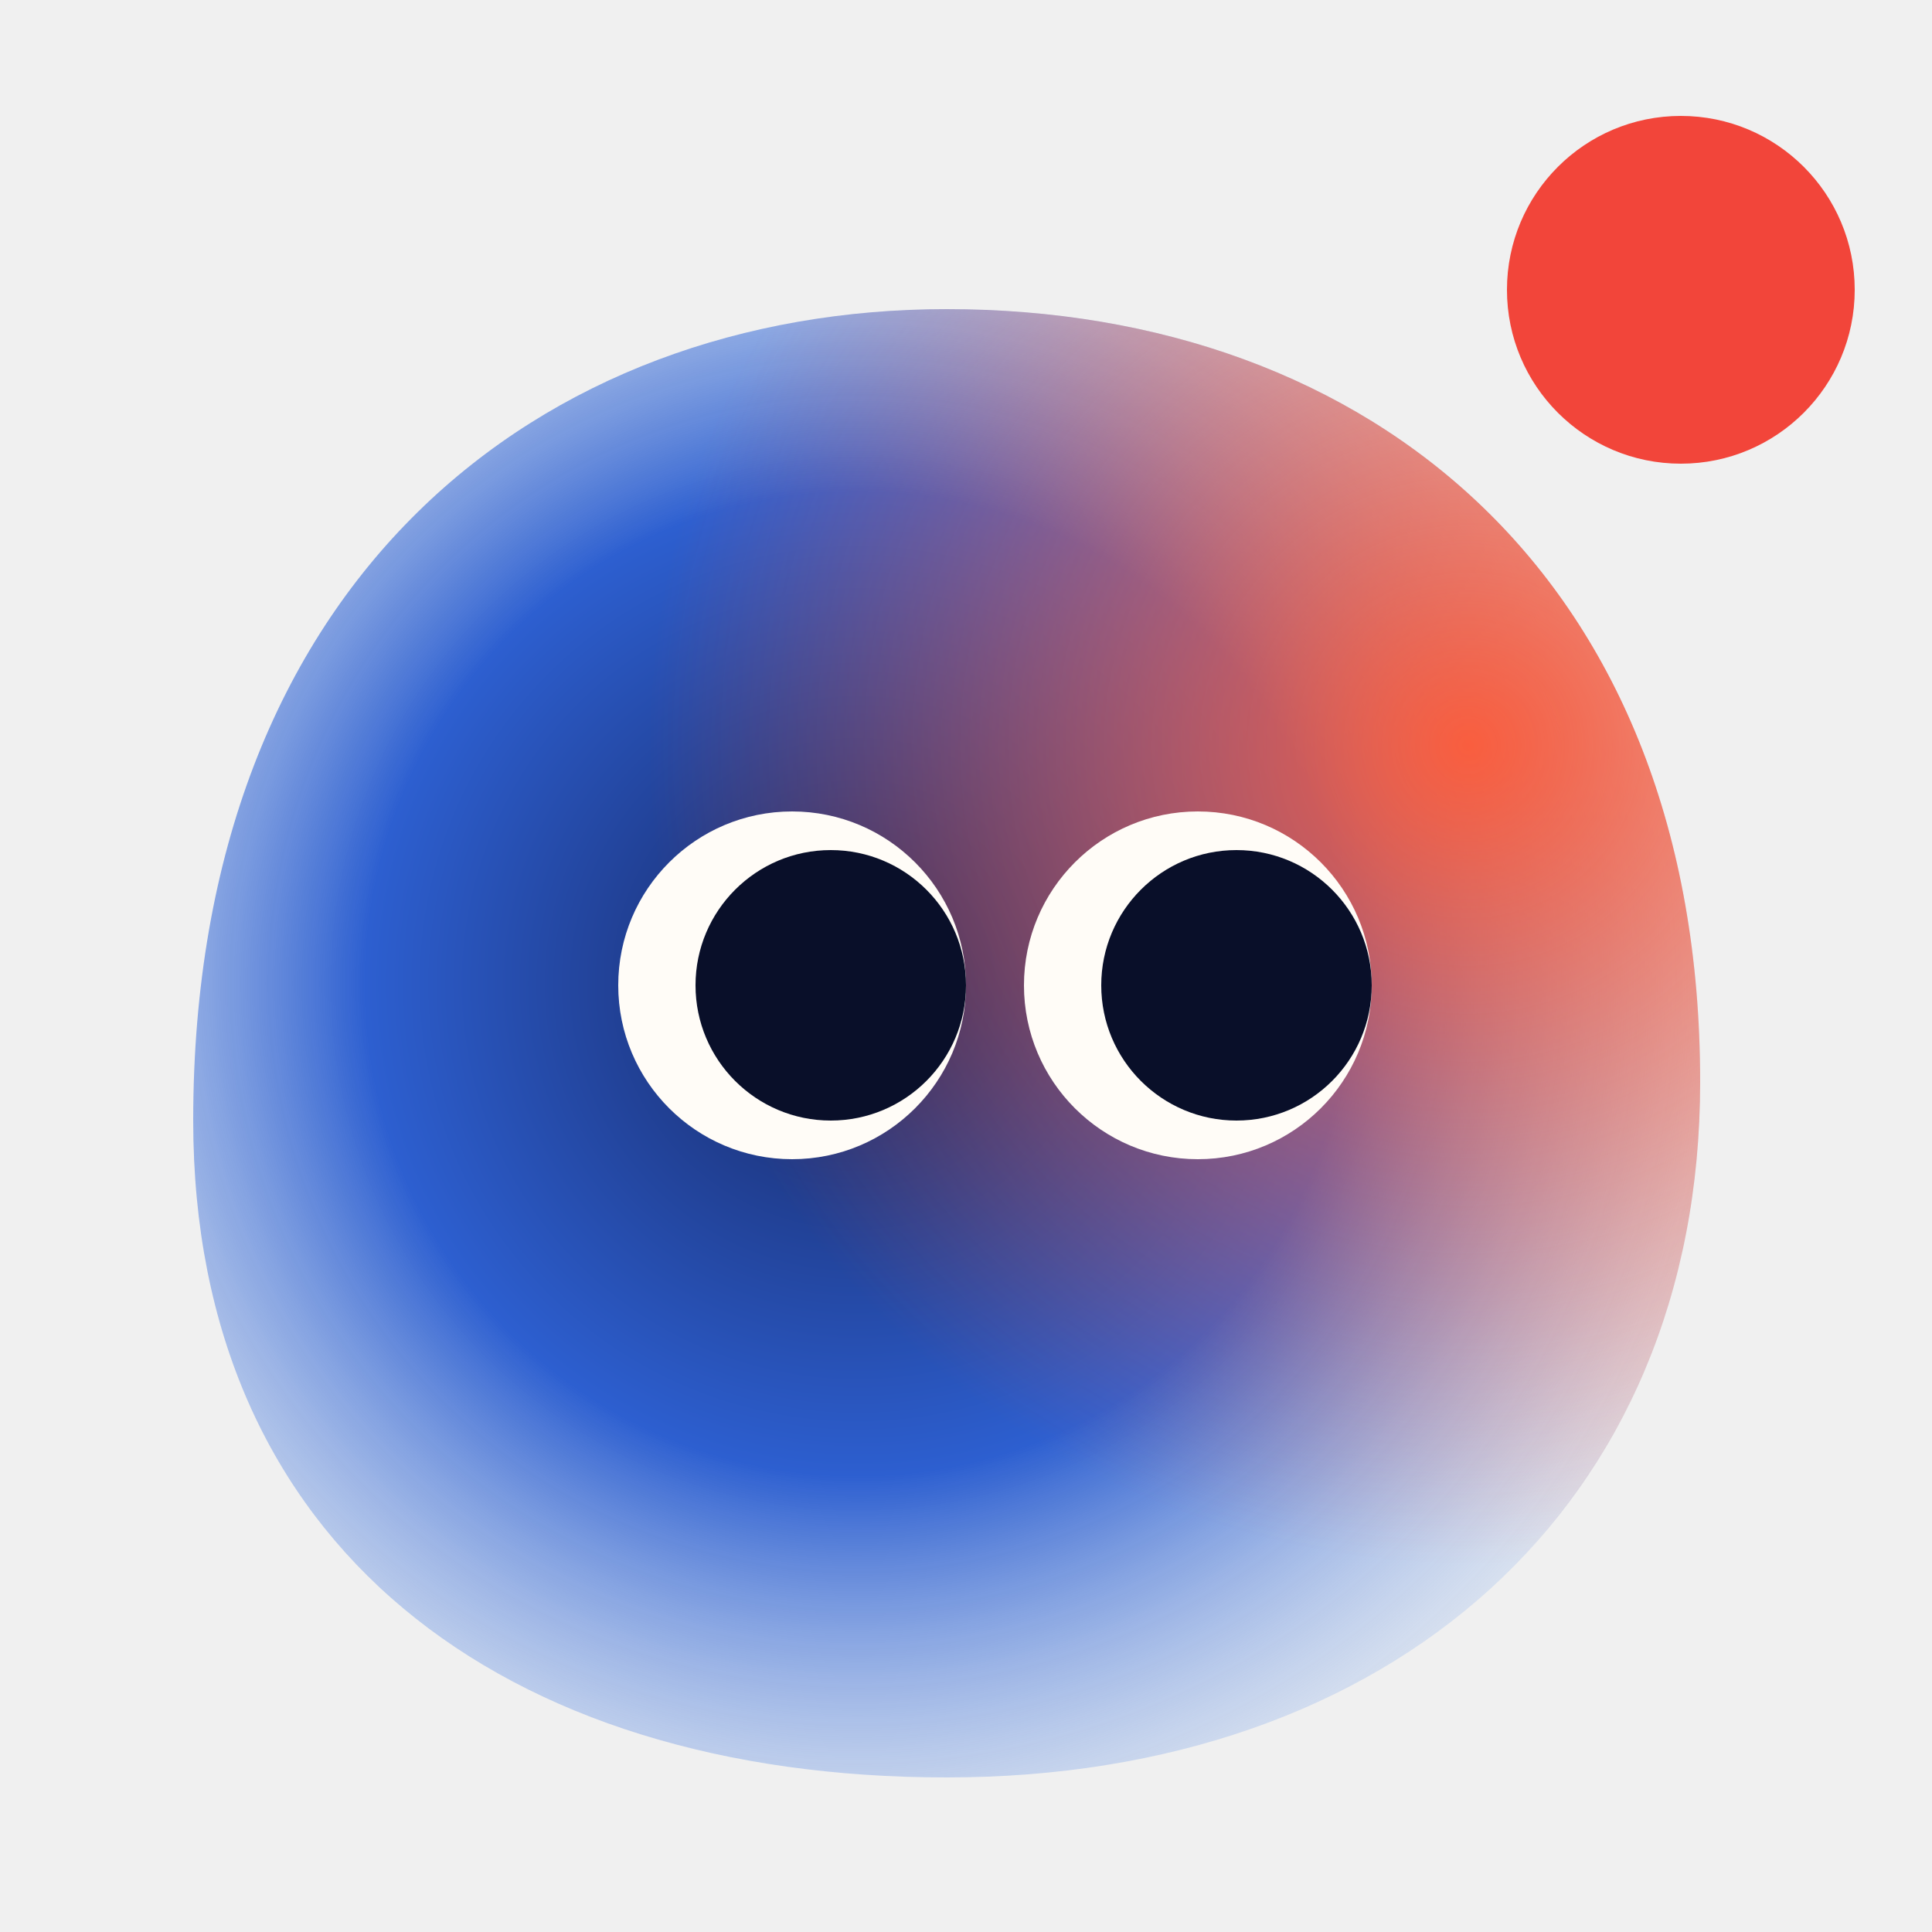
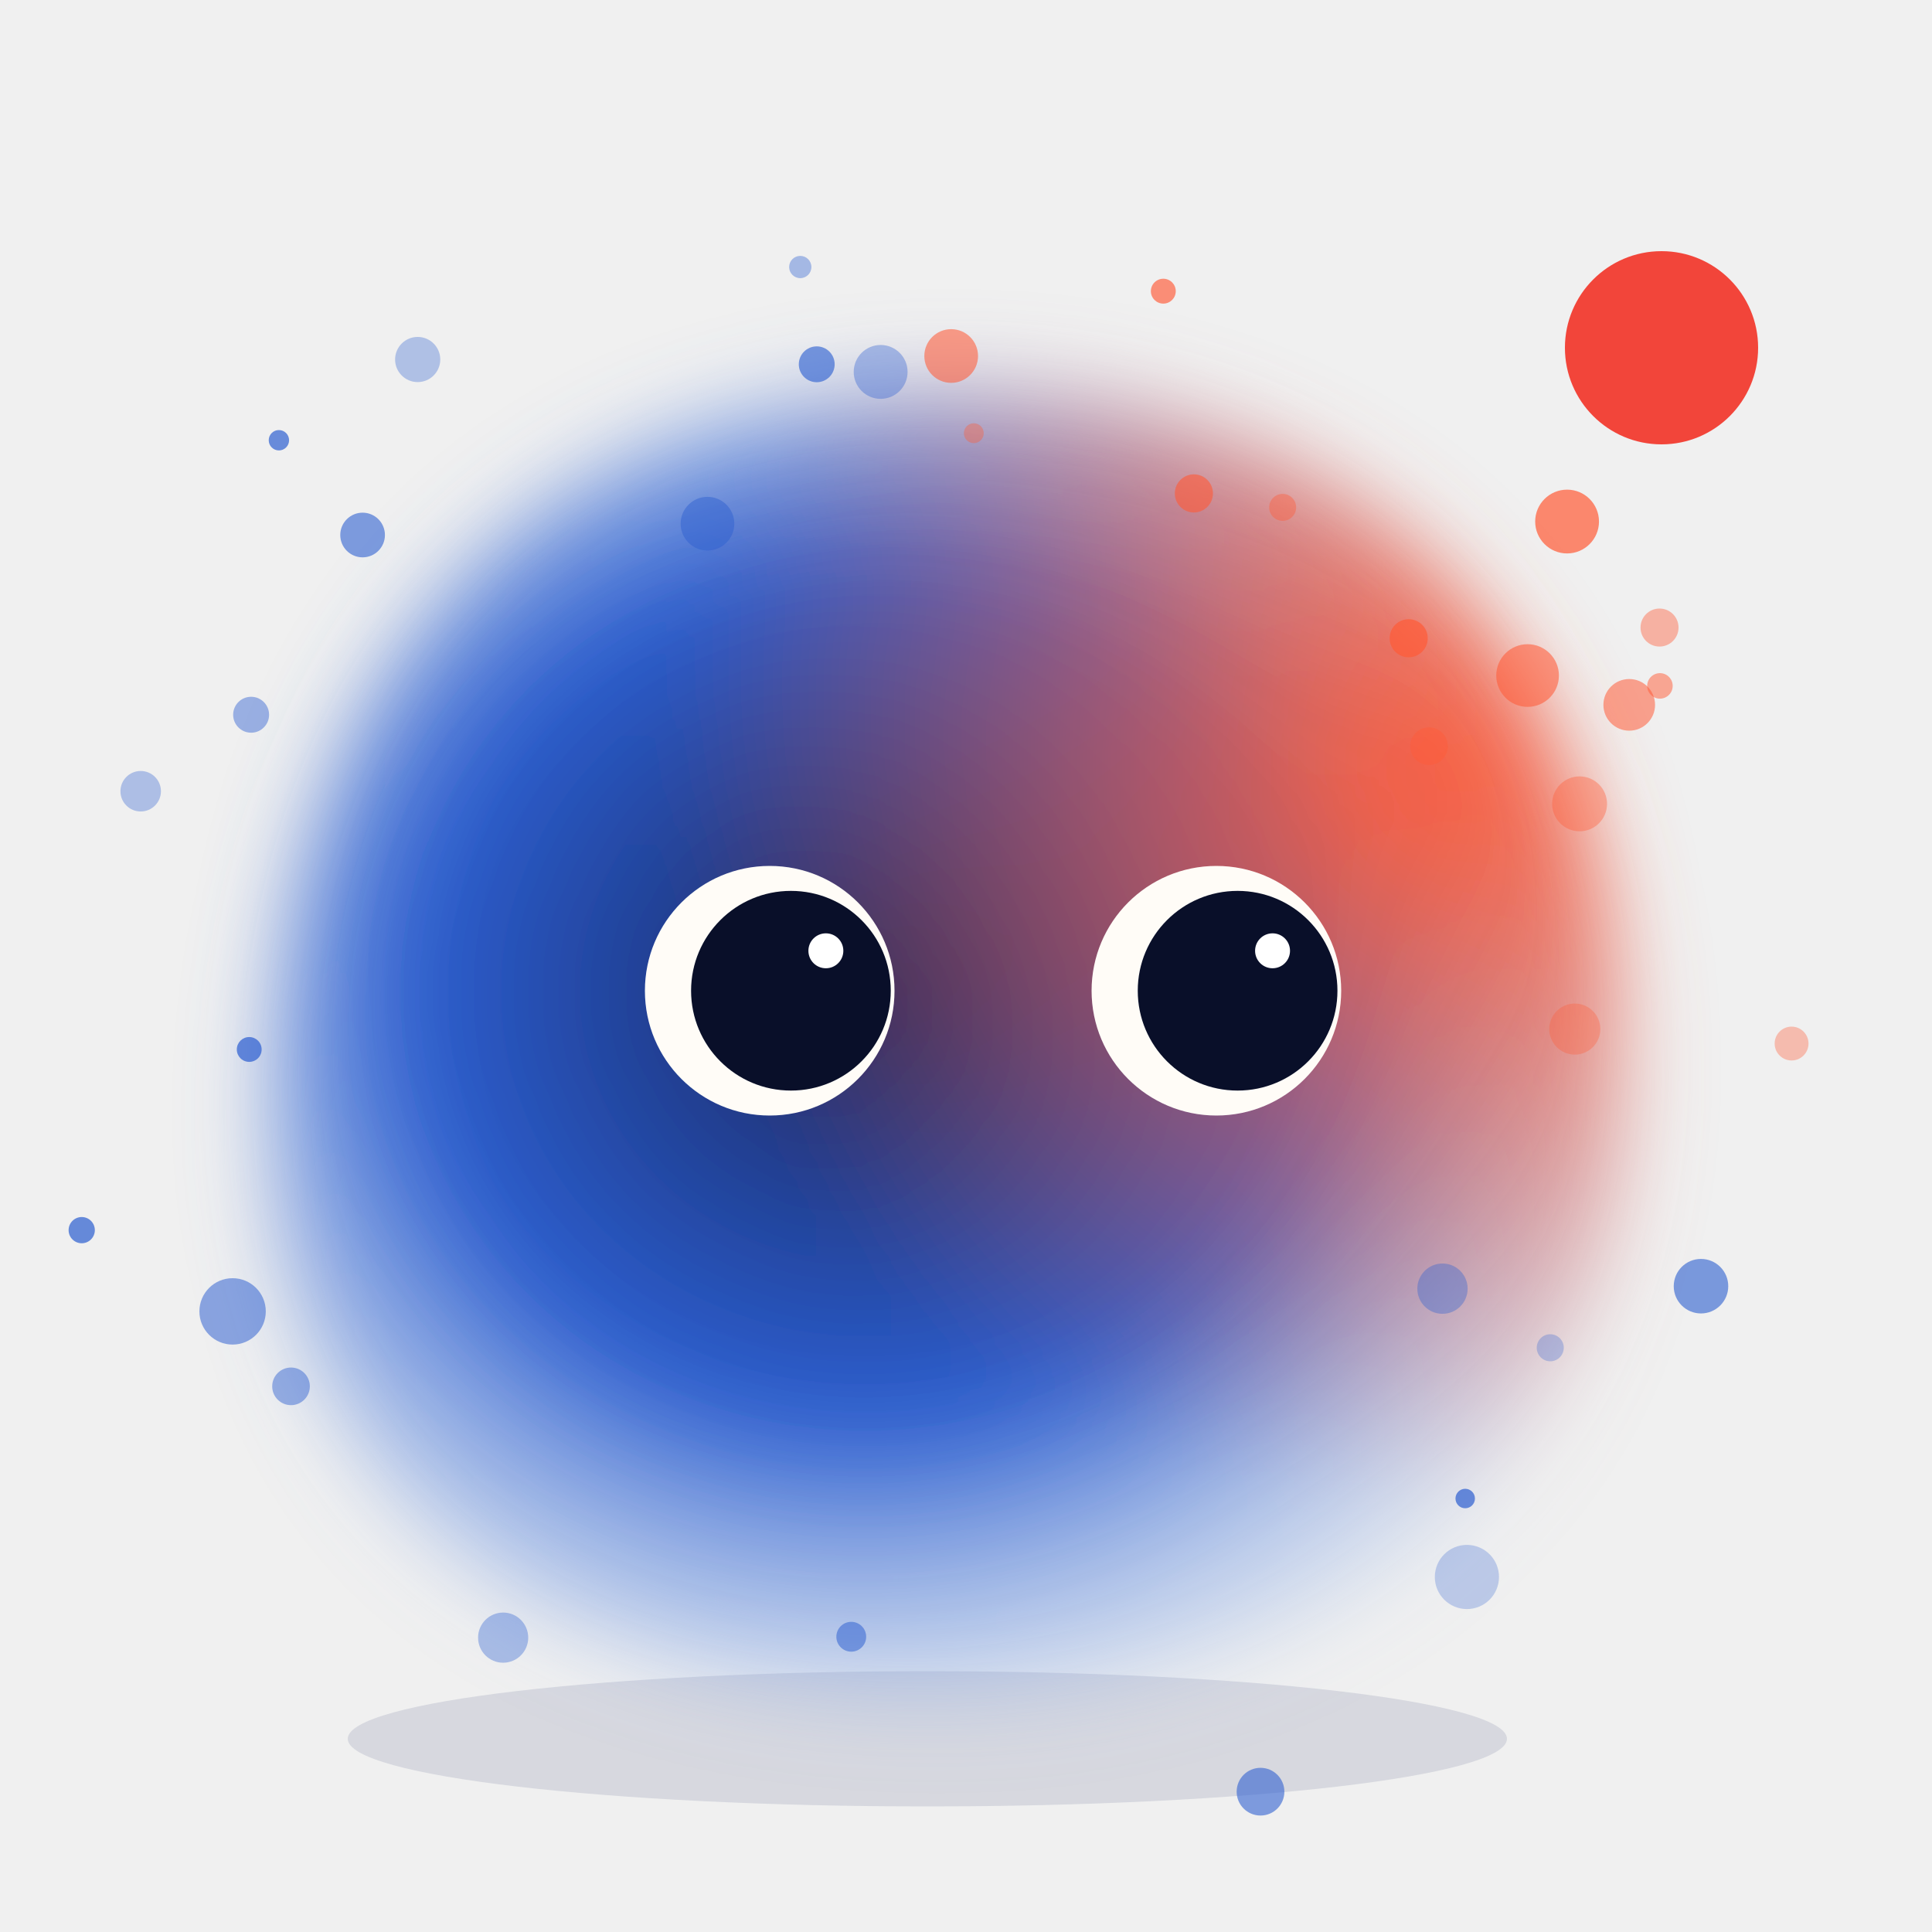
- <svg xmlns="http://www.w3.org/2000/svg" viewBox="0 0 100 100">
+ <svg xmlns="http://www.w3.org/2000/svg" width="32" height="32" viewBox="0 0 100 100" role="img" aria-label="Qivi">
  <defs>
-     <radialGradient id="b" cx="0.44" cy="0.46" r="0.6">
+     <radialGradient id="br0" cx="0.44" cy="0.46" r="0.6">
      <stop offset="0" stop-color="#16245e" />
      <stop offset="0.55" stop-color="#2d5fd0" />
-       <stop offset="1" stop-color="#a9c4ef" stop-opacity="0.3" />
+       <stop offset="1" stop-color="#a9c4ef" stop-opacity="0.2" />
    </radialGradient>
-     <radialGradient id="w" cx="0.85" cy="0.3" r="0.55">
+     <radialGradient id="wr0" cx="0.85" cy="0.3" r="0.55">
      <stop offset="0" stop-color="#ff5a36" stop-opacity="0.95" />
      <stop offset="1" stop-color="#ff5a36" stop-opacity="0" />
    </radialGradient>
+     <filter id="fr0" x="-20%" y="-20%" width="140%" height="140%">
+       <feGaussianBlur stdDeviation="2.2" />
+     </filter>
  </defs>
-   <path d="M10 58C10 30 28 16 49 16C71 16 88 30 88 56C88 78 72 92 49 92C26 92 10 80 10 58Z" fill="url(#b)" />
-   <path d="M10 58C10 30 28 16 49 16C71 16 88 30 88 56C88 78 72 92 49 92C26 92 10 80 10 58Z" fill="url(#w)" />
-   <circle cx="41" cy="51" r="9" fill="#fffcf7" />
-   <circle cx="43" cy="51" r="7" fill="#090f29" />
-   <circle cx="62" cy="51" r="9" fill="#fffcf7" />
-   <circle cx="64" cy="51" r="7" fill="#090f29" />
-   <circle cx="87" cy="15" r="9" fill="#f2453a" />
+   <ellipse cx="48" cy="90" rx="30" ry="3.5" fill="#16245e" opacity="0.12" />
+   <g filter="url(#fr0)">
+     <path d="M14 58C14 32 30 20 49 20C69 20 84 32 84 56C84 76 70 88 49 88C28 88 14 78 14 58Z" fill="url(#br0)" />
+     <path d="M14 58C14 32 30 20 49 20C69 20 84 32 84 56C84 76 70 88 49 88C28 88 14 78 14 58Z" fill="url(#wr0)" />
+   </g>
+   <circle cx="92.732" cy="54.014" r="0.876" fill="#ff5a36" opacity="0.355" />
+   <circle cx="42.274" cy="18.856" r="0.928" fill="#2d5fd0" opacity="0.626" />
+   <circle cx="49.233" cy="18.427" r="1.39" fill="#ff5a36" opacity="0.568" />
+   <circle cx="61.795" cy="25.539" r="0.987" fill="#ff5a36" opacity="0.604" />
+   <circle cx="36.619" cy="27.106" r="1.389" fill="#2d5fd0" opacity="0.484" />
+   <circle cx="85.918" cy="35.502" r="0.66" fill="#ff5a36" opacity="0.507" />
+   <circle cx="84.329" cy="36.483" r="1.337" fill="#ff5a36" opacity="0.539" />
+   <circle cx="85.897" cy="32.482" r="0.984" fill="#ff5a36" opacity="0.418" />
+   <circle cx="66.39" cy="26.262" r="0.698" fill="#ff5a36" opacity="0.399" />
+   <circle cx="12.039" cy="67.877" r="1.718" fill="#2d5fd0" opacity="0.529" />
+   <circle cx="41.422" cy="13.821" r="0.576" fill="#2d5fd0" opacity="0.387" />
+   <circle cx="7.282" cy="40.954" r="1.048" fill="#2d5fd0" opacity="0.346" />
+   <circle cx="73.964" cy="38.623" r="0.975" fill="#ff5a36" opacity="0.422" />
+   <circle cx="21.619" cy="18.608" r="1.169" fill="#2d5fd0" opacity="0.333" />
+   <circle cx="15.063" cy="71.757" r="0.974" fill="#2d5fd0" opacity="0.462" />
+   <circle cx="26.043" cy="84.764" r="1.298" fill="#2d5fd0" opacity="0.367" />
+   <circle cx="79.067" cy="34.966" r="1.622" fill="#ff5a36" opacity="0.568" />
+   <circle cx="18.768" cy="27.692" r="1.156" fill="#2d5fd0" opacity="0.594" />
+   <circle cx="81.759" cy="41.607" r="1.421" fill="#ff5a36" opacity="0.376" />
+   <circle cx="12.998" cy="36.995" r="0.93" fill="#2d5fd0" opacity="0.446" />
+   <circle cx="60.213" cy="15.071" r="0.644" fill="#ff5a36" opacity="0.66" />
+   <circle cx="80.241" cy="69.76" r="0.7" fill="#2d5fd0" opacity="0.289" />
+   <circle cx="81.511" cy="53.265" r="1.322" fill="#ff5a36" opacity="0.322" />
+   <circle cx="4.23" cy="63.672" r="0.679" fill="#2d5fd0" opacity="0.711" />
+   <circle cx="81.112" cy="26.995" r="1.651" fill="#ff5a36" opacity="0.704" />
+   <circle cx="50.404" cy="22.423" r="0.514" fill="#ff5a36" opacity="0.374" />
+   <circle cx="74.663" cy="66.701" r="1.302" fill="#2d5fd0" opacity="0.366" />
+   <circle cx="45.582" cy="19.25" r="1.394" fill="#2d5fd0" opacity="0.369" />
+   <circle cx="72.913" cy="33.036" r="0.986" fill="#ff5a36" opacity="0.697" />
+   <circle cx="75.839" cy="77.563" r="0.504" fill="#2d5fd0" opacity="0.706" />
+   <circle cx="14.436" cy="22.787" r="0.527" fill="#2d5fd0" opacity="0.7" />
+   <circle cx="65.244" cy="92.737" r="1.235" fill="#2d5fd0" opacity="0.59" />
+   <circle cx="44.061" cy="84.718" r="0.772" fill="#2d5fd0" opacity="0.532" />
+   <circle cx="88.043" cy="66.573" r="1.411" fill="#2d5fd0" opacity="0.607" />
+   <circle cx="12.9" cy="54.32" r="0.643" fill="#2d5fd0" opacity="0.71" />
+   <circle cx="75.927" cy="81.624" r="1.661" fill="#2d5fd0" opacity="0.269" />
+   <g>
+     <circle cx="39.84" cy="51.28" r="6.46" fill="#fffcf7" />
+     <circle cx="40.938" cy="51.28" r="5.168" fill="#090f29" />
+     <circle cx="42.747" cy="49.213" r="0.904" fill="#fff" />
+   </g>
+   <g>
+     <circle cx="62.96" cy="51.28" r="6.46" fill="#fffcf7" />
+     <circle cx="64.058" cy="51.28" r="5.168" fill="#090f29" />
+     <circle cx="65.867" cy="49.213" r="0.904" fill="#fff" />
+   </g>
+   <circle cx="86" cy="18" r="5" fill="#f2453a" />
</svg>
